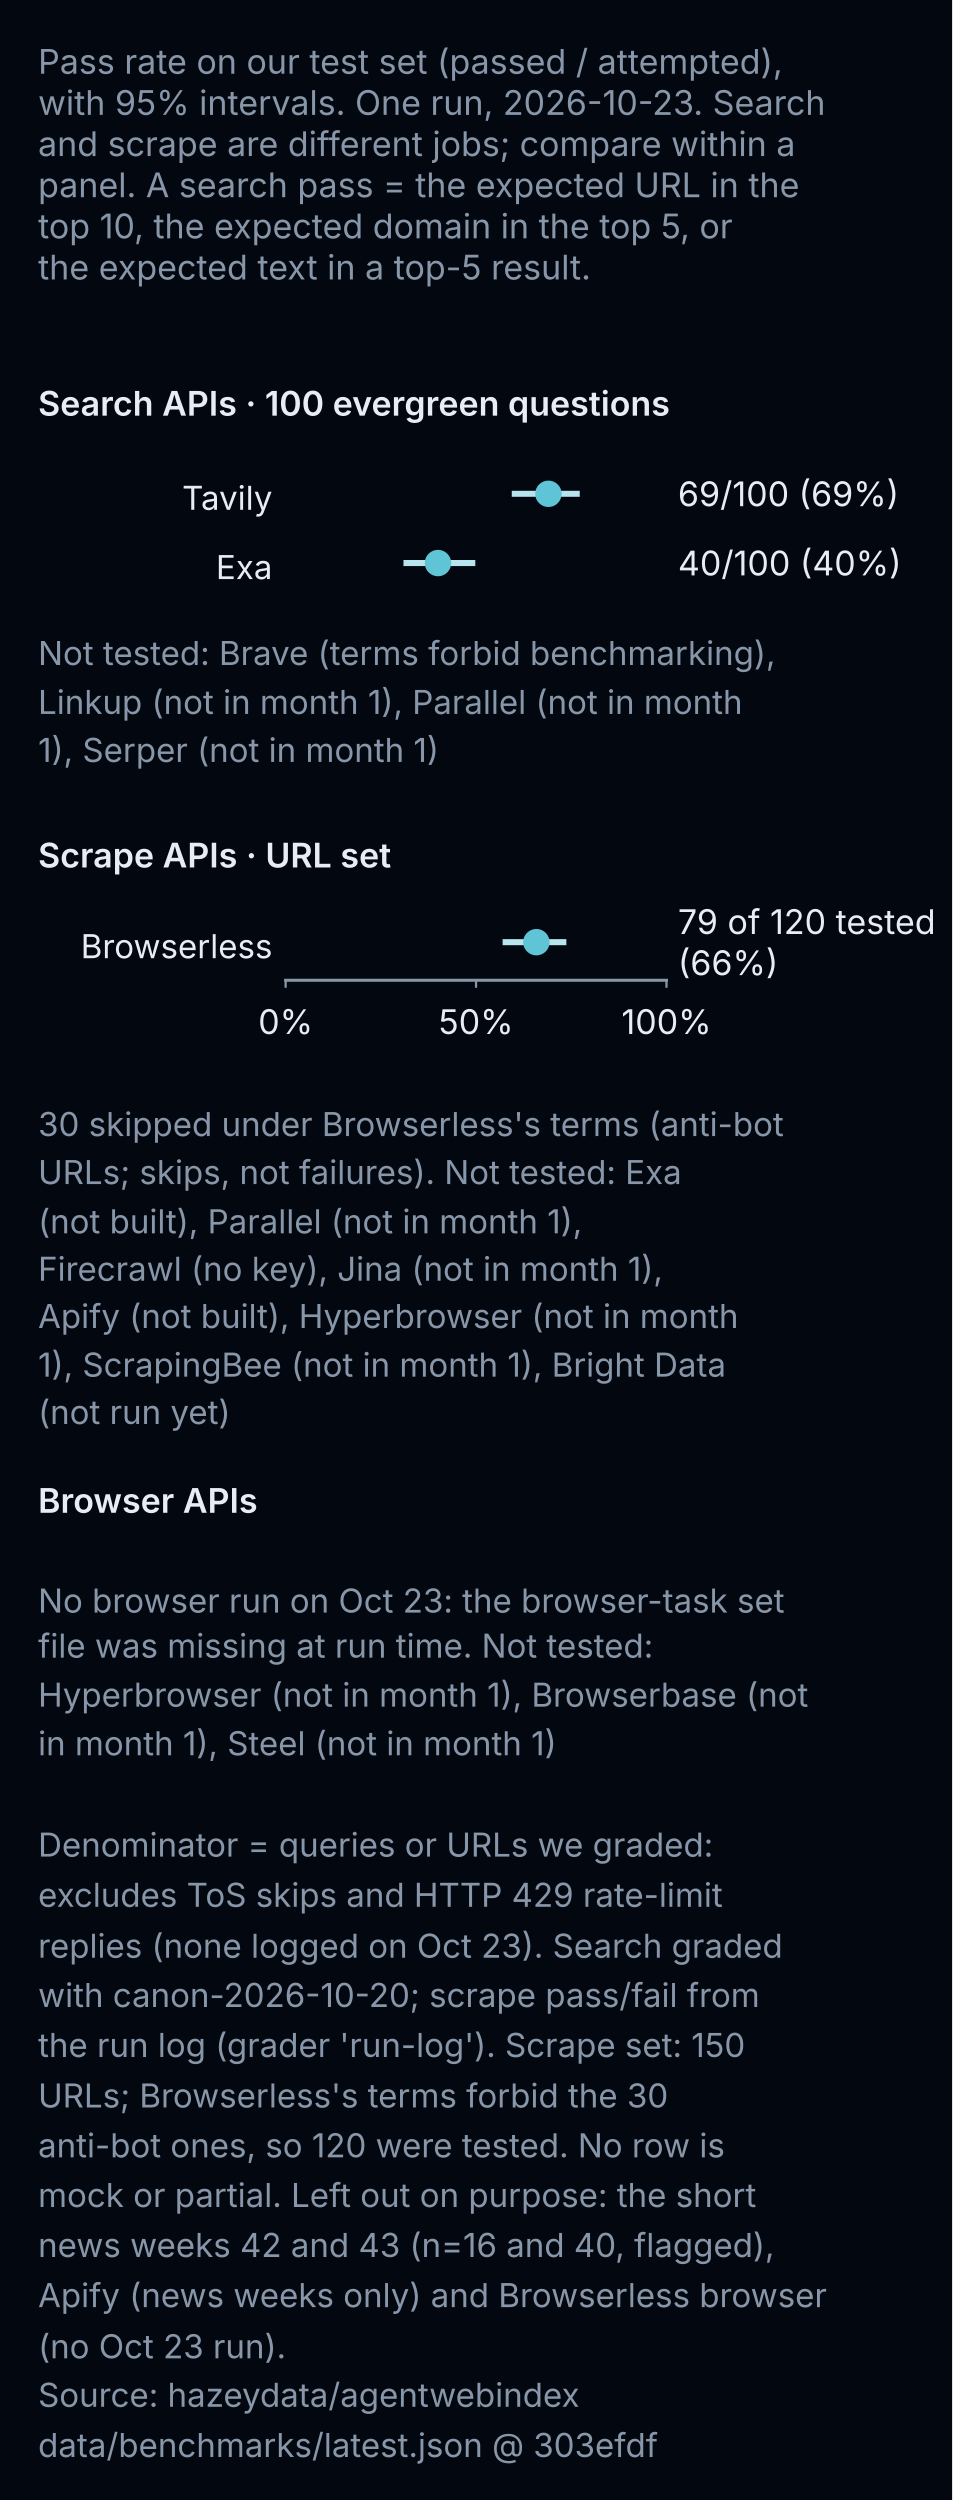
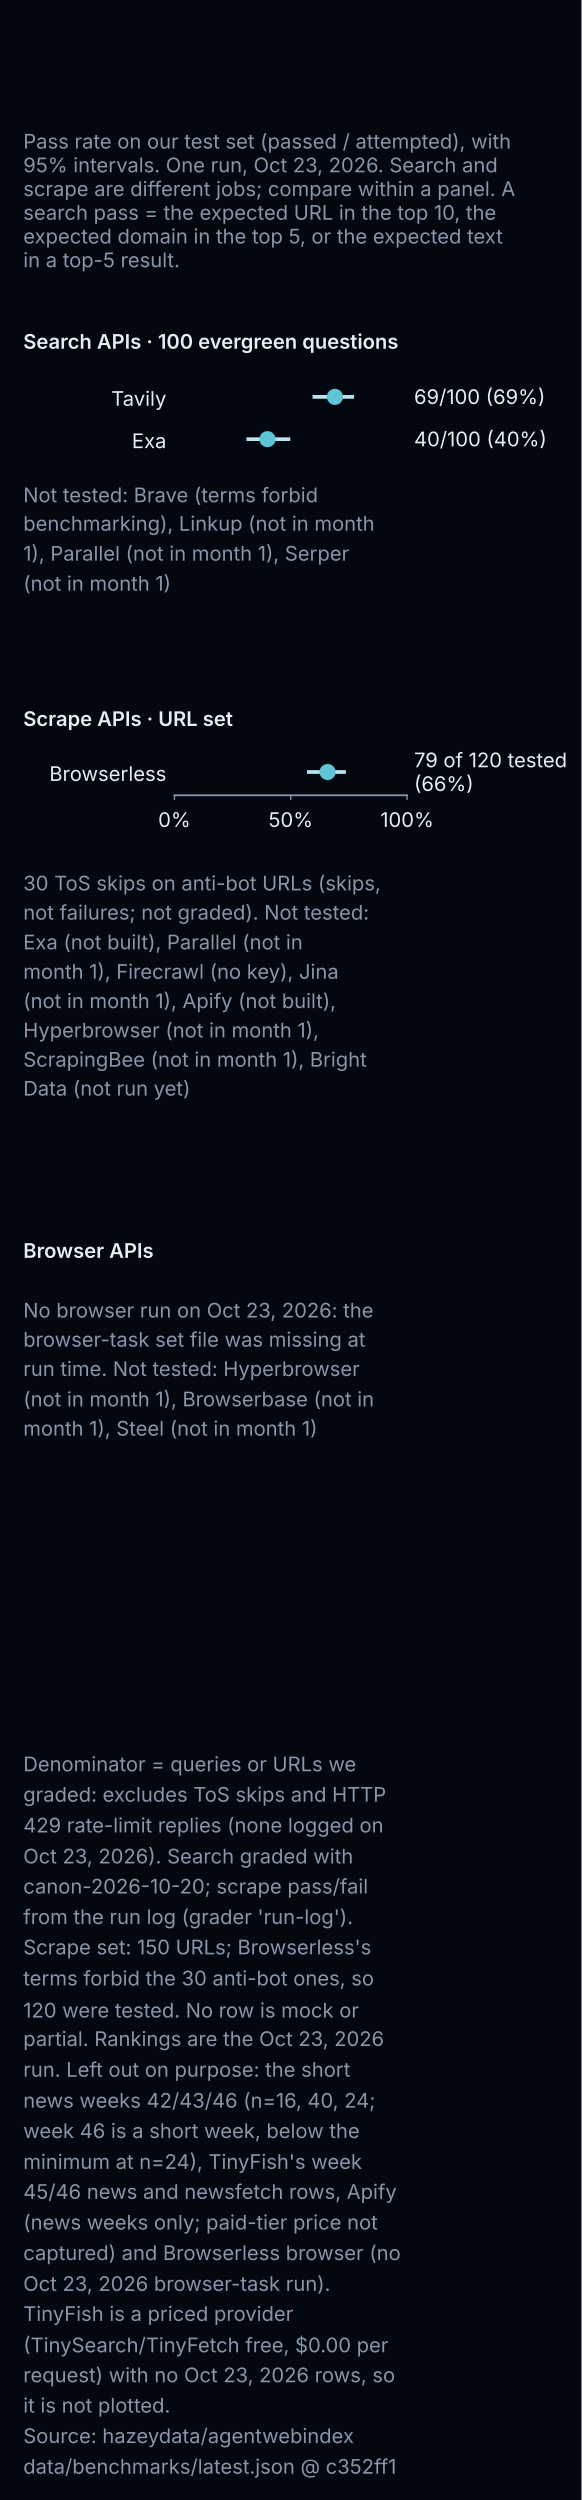
- <svg xmlns="http://www.w3.org/2000/svg" xmlns:xlink="http://www.w3.org/1999/xlink" role="img" aria-label="Tavily passed 69% of our 100 evergreen checks, Exa 40%; Browserless passed 66% of 120 scrape checks" width="252pt" height="661.68pt" viewBox="0 0 252 661.68" version="1.1">
+ <svg xmlns="http://www.w3.org/2000/svg" xmlns:xlink="http://www.w3.org/1999/xlink" role="img" aria-label="Tavily passed 69% of our 100 evergreen checks, Exa 40%; Browserless passed 66% of 120 scrape checks" width="252pt" height="1083.42pt" viewBox="0 0 252 1083.42" version="1.1">
  <defs>
    <style type="text/css">*{stroke-linejoin: round; stroke-linecap: butt}</style>
  </defs>
  <g id="figure_1">
    <g id="patch_1">
-       <path d="M 0 661.68  L 252 661.68  L 252 0  L 0 0  z " style="fill: #03070f" />
+       <path d="M 0 1083.42  L 252 1083.42  L 252 0  L 0 0  z " style="fill: #03070f" />
    </g>
    <g id="axes_1">
      <g id="patch_2">
-         <path d="M 75.6 160.02  L 176.4 160.02  L 176.4 119.7  L 75.6 119.7  z " style="fill: #03070f" />
+         <path d="M 75.6 201.319  L 176.4 201.319  L 176.4 160.999  L 75.6 160.999  z " style="fill: #03070f" />
      </g>
      <g id="matplotlib.axis_1">
        <g id="xtick_1">
          <g id="line2d_1" />
        </g>
        <g id="xtick_2">
          <g id="line2d_2" />
        </g>
        <g id="xtick_3">
          <g id="line2d_3" />
        </g>
      </g>
      <g id="matplotlib.axis_2">
        <g id="ytick_1">
          <g id="line2d_4" />
          <g id="text_1">
-             <text style="font-size: 8.75px; font-family: 'Inter', sans-serif; text-anchor: end; fill: #e6edf5" x="72.1" y="153.262" transform="rotate(-0 72.1 153.2619)">Exa</text>
+             <text style="font-size: 8.75px; font-family: 'Inter', sans-serif; text-anchor: end; fill: #e6edf5" x="72.1" y="194.197" transform="rotate(-0 72.1 194.1974)">Exa</text>
          </g>
        </g>
        <g id="ytick_2">
          <g id="line2d_5" />
          <g id="text_2">
-             <text style="font-size: 8.75px; font-family: 'Inter', sans-serif; text-anchor: end; fill: #e6edf5" x="72.1" y="134.935" transform="rotate(-0 72.1 134.9346)">Tavily</text>
+             <text style="font-size: 8.75px; font-family: 'Inter', sans-serif; text-anchor: end; fill: #e6edf5" x="72.1" y="175.87" transform="rotate(-0 72.1 175.8701)">Tavily</text>
          </g>
        </g>
      </g>
      <g id="wilson-ci">
-         <path d="M 135.449 130.696  L 153.438 130.696  " clip-path="url(#p9ab217dfff)" style="fill: none; stroke: #b7e4ed; stroke-width: 1.6" />
+         <path d="M 135.449 171.995  L 153.438 171.995  " clip-path="url(#p0d49923d03)" style="fill: none; stroke: #b7e4ed; stroke-width: 1.6" />
      </g>
      <g id="wilson-ci">
-         <path d="M 106.787 149.024  L 125.798 149.024  " clip-path="url(#p9ab217dfff)" style="fill: none; stroke: #b7e4ed; stroke-width: 1.6" />
+         <path d="M 106.787 190.322  L 125.798 190.322  " clip-path="url(#p0d49923d03)" style="fill: none; stroke: #b7e4ed; stroke-width: 1.6" />
      </g>
      <g id="line2d_6">
        <defs>
-           <path id="m1434c6d8cf" d="M 0 3  C 0.796 3 1.559 2.684 2.121 2.121  C 2.684 1.559 3 0.796 3 0  C 3 -0.796 2.684 -1.559 2.121 -2.121  C 1.559 -2.684 0.796 -3 0 -3  C -0.796 -3 -1.559 -2.684 -2.121 -2.121  C -2.684 -1.559 -3 -0.796 -3 0  C -3 0.796 -2.684 1.559 -2.121 2.121  C -1.559 2.684 -0.796 3 0 3  z " style="stroke: #5fc4d6" />
+           <path id="m53edf8f5e1" d="M 0 3  C 0.796 3 1.559 2.684 2.121 2.121  C 2.684 1.559 3 0.796 3 0  C 3 -0.796 2.684 -1.559 2.121 -2.121  C 1.559 -2.684 0.796 -3 0 -3  C -0.796 -3 -1.559 -2.684 -2.121 -2.121  C -2.684 -1.559 -3 -0.796 -3 0  C -3 0.796 -2.684 1.559 -2.121 2.121  C -1.559 2.684 -0.796 3 0 3  z " style="stroke: #5fc4d6" />
        </defs>
-         <g clip-path="url(#p9ab217dfff)">
-           <use xlink:href="#m1434c6d8cf" x="145.152" y="130.696" style="fill: #5fc4d6; stroke: #5fc4d6" />
+         <g clip-path="url(#p0d49923d03)">
+           <use xlink:href="#m53edf8f5e1" x="145.152" y="171.995" style="fill: #5fc4d6; stroke: #5fc4d6" />
        </g>
      </g>
      <g id="text_3">
-         <text style="font-size: 9px; font-family: 'Inter', sans-serif; text-anchor: start; fill: #e6edf5" x="179.424" y="133.97" transform="rotate(-0 179.424 133.9703)">69/100 (69%)</text>
+         <text style="font-size: 8.75px; font-family: 'Inter', sans-serif; text-anchor: start; fill: #e6edf5" x="179.424" y="175.087" transform="rotate(-0 179.424 175.0872)">69/100 (69%)</text>
      </g>
      <g id="line2d_7">
-         <g clip-path="url(#p9ab217dfff)">
-           <use xlink:href="#m1434c6d8cf" x="115.92" y="149.024" style="fill: #5fc4d6; stroke: #5fc4d6" />
+         <g clip-path="url(#p0d49923d03)">
+           <use xlink:href="#m53edf8f5e1" x="115.92" y="190.322" style="fill: #5fc4d6; stroke: #5fc4d6" />
        </g>
      </g>
      <g id="text_4">
-         <text style="font-size: 9px; font-family: 'Inter', sans-serif; text-anchor: start; fill: #e6edf5" x="179.424" y="152.298" transform="rotate(-0 179.424 152.2976)">40/100 (40%)</text>
+         <text style="font-size: 8.75px; font-family: 'Inter', sans-serif; text-anchor: start; fill: #e6edf5" x="179.424" y="193.414" transform="rotate(-0 179.424 193.4144)">40/100 (40%)</text>
      </g>
    </g>
    <g id="axes_2">
      <g id="patch_3">
-         <path d="M 75.6 259.447  L 176.4 259.447  L 176.4 239.287  L 75.6 239.287  z " style="fill: #03070f" />
+         <path d="M 75.6 344.644  L 176.4 344.644  L 176.4 324.484  L 75.6 324.484  z " style="fill: #03070f" />
      </g>
      <g id="matplotlib.axis_3">
        <g id="xtick_4">
          <g id="line2d_8">
            <defs>
-               <path id="m62b18552db" d="M 0 0  L 0 2  " style="stroke: #8796a8; stroke-width: 0.6" />
+               <path id="m63c51fd2cb" d="M 0 0  L 0 2  " style="stroke: #8796a8; stroke-width: 0.6" />
            </defs>
            <g>
-               <use xlink:href="#m62b18552db" x="75.6" y="259.447" style="fill: #8796a8; stroke: #8796a8; stroke-width: 0.6" />
+               <use xlink:href="#m63c51fd2cb" x="75.6" y="344.644" style="fill: #8796a8; stroke: #8796a8; stroke-width: 0.6" />
            </g>
          </g>
          <g id="text_5">
-             <text style="font-size: 9px; font-family: 'Inter', sans-serif; text-anchor: middle; fill: #e6edf5" x="75.6" y="273.666" transform="rotate(-0 75.6 273.6662)">0%</text>
+             <text style="font-size: 8.75px; font-family: 'Inter', sans-serif; text-anchor: middle; fill: #e6edf5" x="75.6" y="358.378" transform="rotate(-0 75.6 358.3781)">0%</text>
          </g>
        </g>
        <g id="xtick_5">
          <g id="line2d_9">
            <g>
-               <use xlink:href="#m62b18552db" x="126" y="259.447" style="fill: #8796a8; stroke: #8796a8; stroke-width: 0.6" />
+               <use xlink:href="#m63c51fd2cb" x="126" y="344.644" style="fill: #8796a8; stroke: #8796a8; stroke-width: 0.6" />
            </g>
          </g>
          <g id="text_6">
-             <text style="font-size: 9px; font-family: 'Inter', sans-serif; text-anchor: middle; fill: #e6edf5" x="126" y="273.666" transform="rotate(-0 126 273.6662)">50%</text>
+             <text style="font-size: 8.75px; font-family: 'Inter', sans-serif; text-anchor: middle; fill: #e6edf5" x="126" y="358.378" transform="rotate(-0 126 358.3781)">50%</text>
          </g>
        </g>
        <g id="xtick_6">
          <g id="line2d_10">
            <g>
-               <use xlink:href="#m62b18552db" x="176.4" y="259.447" style="fill: #8796a8; stroke: #8796a8; stroke-width: 0.6" />
+               <use xlink:href="#m63c51fd2cb" x="176.4" y="344.644" style="fill: #8796a8; stroke: #8796a8; stroke-width: 0.6" />
            </g>
          </g>
          <g id="text_7">
-             <text style="font-size: 9px; font-family: 'Inter', sans-serif; text-anchor: middle; fill: #e6edf5" x="176.4" y="273.666" transform="rotate(-0 176.4 273.6662)">100%</text>
+             <text style="font-size: 8.75px; font-family: 'Inter', sans-serif; text-anchor: middle; fill: #e6edf5" x="176.4" y="358.378" transform="rotate(-0 176.4 358.3781)">100%</text>
          </g>
        </g>
      </g>
      <g id="matplotlib.axis_4">
        <g id="ytick_3">
          <g id="line2d_11" />
          <g id="text_8">
-             <text style="font-size: 8.75px; font-family: 'Inter', sans-serif; text-anchor: end; fill: #e6edf5" x="72.1" y="253.606" transform="rotate(-0 72.1 253.6058)">Browserless</text>
+             <text style="font-size: 8.75px; font-family: 'Inter', sans-serif; text-anchor: end; fill: #e6edf5" x="72.1" y="338.439" transform="rotate(-0 72.1 338.4388)">Browserless</text>
          </g>
        </g>
      </g>
      <g id="wilson-ci">
-         <path d="M 133.03 249.368  L 149.899 249.368  " clip-path="url(#p6739feefde)" style="fill: none; stroke: #b7e4ed; stroke-width: 1.6" />
+         <path d="M 133.03 334.564  L 149.899 334.564  " clip-path="url(#p31f959fa6f)" style="fill: none; stroke: #b7e4ed; stroke-width: 1.6" />
      </g>
      <g id="patch_4">
-         <path d="M 75.6 259.447  L 176.4 259.447  " style="fill: none; stroke: #8796a8; stroke-width: 0.8; stroke-linejoin: miter; stroke-linecap: square" />
+         <path d="M 75.6 344.644  L 176.4 344.644  " style="fill: none; stroke: #8796a8; stroke-width: 0.8; stroke-linejoin: miter; stroke-linecap: square" />
      </g>
      <g id="line2d_12">
-         <g clip-path="url(#p6739feefde)">
-           <use xlink:href="#m1434c6d8cf" x="141.96" y="249.368" style="fill: #5fc4d6; stroke: #5fc4d6" />
+         <g clip-path="url(#p31f959fa6f)">
+           <use xlink:href="#m53edf8f5e1" x="141.96" y="334.564" style="fill: #5fc4d6; stroke: #5fc4d6" />
        </g>
      </g>
      <g id="text_9">
-         <text style="font-size: 9px; font-family: 'Inter', sans-serif; fill: #e6edf5" transform="translate(179.424 247.1966)">79 of 120 tested</text>
-         <text style="font-size: 9px; font-family: 'Inter', sans-serif; fill: #e6edf5" transform="translate(179.424 258.0863)">(66%)</text>
-       </g>
-     </g>
-     <g id="text_10">
-       <text style="font-size: 9px; font-family: 'Inter', sans-serif; fill: #8796a8" transform="translate(10.08 19.51875)">Pass rate on our test set (passed / attempted),</text>
-       <text style="font-size: 9px; font-family: 'Inter', sans-serif; fill: #8796a8" transform="translate(10.08 30.4084)">with 95% intervals. One run, 2026-10-23. Search</text>
-       <text style="font-size: 9px; font-family: 'Inter', sans-serif; fill: #8796a8" transform="translate(10.08 41.29805)">and scrape are different jobs; compare within a</text>
-       <text style="font-size: 9px; font-family: 'Inter', sans-serif; fill: #8796a8" transform="translate(10.08 52.18769)">panel. A search pass = the expected URL in the</text>
-       <text style="font-size: 9px; font-family: 'Inter', sans-serif; fill: #8796a8" transform="translate(10.08 63.07734)">top 10, the expected domain in the top 5, or</text>
-       <text style="font-size: 9px; font-family: 'Inter', sans-serif; fill: #8796a8" transform="translate(10.08 73.96699)">the expected text in a top-5 result.</text>
+         <text style="font-size: 8.75px; font-family: 'Inter', sans-serif; fill: #e6edf5" transform="translate(179.424 332.5135)">79 of 120 tested</text>
+         <text style="font-size: 8.75px; font-family: 'Inter', sans-serif; fill: #e6edf5" transform="translate(179.424 342.7981)">(66%)</text>
+       </g>
    </g>
    <g id="text_11">
-       <text style="font-weight: 600; font-size: 9px; font-family: 'Inter', sans-serif; text-anchor: start; fill: #e6edf5" x="10.08" y="110.014" transform="rotate(-0 10.08 110.0139)">Search APIs · 100 evergreen questions</text>
+       <text style="font-size: 8.75px; font-family: 'Inter', sans-serif; fill: #8796a8" transform="translate(10.08 64.38313)">Pass rate on our test set (passed / attempted), with</text>
+       <text style="font-size: 8.75px; font-family: 'Inter', sans-serif; fill: #8796a8" transform="translate(10.08 74.66779)">95% intervals. One run, Oct 23, 2026. Search and</text>
+       <text style="font-size: 8.75px; font-family: 'Inter', sans-serif; fill: #8796a8" transform="translate(10.08 84.95246)">scrape are different jobs; compare within a panel. A</text>
+       <text style="font-size: 8.75px; font-family: 'Inter', sans-serif; fill: #8796a8" transform="translate(10.08 95.23713)">search pass = the expected URL in the top 10, the</text>
+       <text style="font-size: 8.75px; font-family: 'Inter', sans-serif; fill: #8796a8" transform="translate(10.08 105.5218)">expected domain in the top 5, or the expected text</text>
+       <text style="font-size: 8.75px; font-family: 'Inter', sans-serif; fill: #8796a8" transform="translate(10.08 115.8065)">in a top-5 result.</text>
    </g>
    <g id="text_12">
-       <text style="font-size: 8.75px; font-family: 'Inter', sans-serif; fill: #8796a8" transform="translate(10.08 176.0059)">Not tested: Brave (terms forbid benchmarking),</text>
-       <text style="font-size: 8.75px; font-family: 'Inter', sans-serif; fill: #8796a8" transform="translate(10.08 188.9627)">Linkup (not in month 1), Parallel (not in month</text>
-       <text style="font-size: 8.75px; font-family: 'Inter', sans-serif; fill: #8796a8" transform="translate(10.08 201.6673)">1), Serper (not in month 1)</text>
+       <text style="font-weight: 600; font-size: 8.75px; font-family: 'Inter', sans-serif; text-anchor: start; fill: #e6edf5" x="10.08" y="151.131" transform="rotate(-0 10.08 151.1308)">Search APIs · 100 evergreen questions</text>
    </g>
    <g id="text_13">
-       <text style="font-weight: 600; font-size: 9px; font-family: 'Inter', sans-serif; text-anchor: start; fill: #e6edf5" x="10.08" y="229.601" transform="rotate(-0 10.08 229.6014)">Scrape APIs · URL set</text>
+       <text style="font-size: 8.75px; font-family: 'Inter', sans-serif; fill: #8796a8" transform="translate(10.08 217.6526)">Not tested: Brave (terms forbid</text>
+       <text style="font-size: 8.75px; font-family: 'Inter', sans-serif; fill: #8796a8" transform="translate(10.08 230.0092)">benchmarking), Linkup (not in month</text>
+       <text style="font-size: 8.75px; font-family: 'Inter', sans-serif; fill: #8796a8" transform="translate(10.08 242.9661)">1), Parallel (not in month 1), Serper</text>
+       <text style="font-size: 8.75px; font-family: 'Inter', sans-serif; fill: #8796a8" transform="translate(10.08 255.9673)">(not in month 1)</text>
    </g>
    <g id="text_14">
-       <text style="font-size: 8.75px; font-family: 'Inter', sans-serif; fill: #8796a8" transform="translate(10.08 300.6847)">30 skipped under Browserless's terms (anti-bot</text>
-       <text style="font-size: 8.75px; font-family: 'Inter', sans-serif; fill: #8796a8" transform="translate(10.08 313.3892)">URLs; skips, not failures). Not tested: Exa</text>
-       <text style="font-size: 8.75px; font-family: 'Inter', sans-serif; fill: #8796a8" transform="translate(10.08 326.4206)">(not built), Parallel (not in month 1),</text>
-       <text style="font-size: 8.75px; font-family: 'Inter', sans-serif; fill: #8796a8" transform="translate(10.08 338.9823)">Firecrawl (no key), Jina (not in month 1),</text>
-       <text style="font-size: 8.75px; font-family: 'Inter', sans-serif; fill: #8796a8" transform="translate(10.08 351.4859)">Apify (not built), Hyperbrowser (not in month</text>
-       <text style="font-size: 8.75px; font-family: 'Inter', sans-serif; fill: #8796a8" transform="translate(10.08 364.3573)">1), ScrapingBee (not in month 1), Bright Data</text>
-       <text style="font-size: 8.75px; font-family: 'Inter', sans-serif; fill: #8796a8" transform="translate(10.08 376.8951)">(not run yet)</text>
+       <text style="font-weight: 600; font-size: 8.75px; font-family: 'Inter', sans-serif; text-anchor: start; fill: #e6edf5" x="10.08" y="314.616" transform="rotate(-0 10.08 314.6158)">Scrape APIs · URL set</text>
    </g>
    <g id="text_15">
-       <text style="font-weight: 600; font-size: 9px; font-family: 'Inter', sans-serif; text-anchor: start; fill: #e6edf5" x="10.08" y="400.399" transform="rotate(-0 10.08 400.3989)">Browser APIs</text>
+       <text style="font-size: 8.75px; font-family: 'Inter', sans-serif; fill: #8796a8" transform="translate(10.08 385.8809)">30 ToS skips on anti-bot URLs (skips,</text>
+       <text style="font-size: 8.75px; font-family: 'Inter', sans-serif; fill: #8796a8" transform="translate(10.08 398.5342)">not failures; not graded). Not tested:</text>
+       <text style="font-size: 8.75px; font-family: 'Inter', sans-serif; fill: #8796a8" transform="translate(10.08 411.4159)">Exa (not built), Parallel (not in</text>
+       <text style="font-size: 8.75px; font-family: 'Inter', sans-serif; fill: #8796a8" transform="translate(10.08 424.1786)">month 1), Firecrawl (no key), Jina</text>
+       <text style="font-size: 8.75px; font-family: 'Inter', sans-serif; fill: #8796a8" transform="translate(10.08 436.8832)">(not in month 1), Apify (not built),</text>
+       <text style="font-size: 8.75px; font-family: 'Inter', sans-serif; fill: #8796a8" transform="translate(10.08 449.5877)">Hyperbrowser (not in month 1),</text>
+       <text style="font-size: 8.75px; font-family: 'Inter', sans-serif; fill: #8796a8" transform="translate(10.08 462.2582)">ScrapingBee (not in month 1), Bright</text>
+       <text style="font-size: 8.75px; font-family: 'Inter', sans-serif; fill: #8796a8" transform="translate(10.08 474.7959)">Data (not run yet)</text>
    </g>
    <g id="text_16">
-       <text style="font-size: 8.75px; font-family: 'Inter', sans-serif; fill: #8796a8" transform="translate(10.08 426.8078)">No browser run on Oct 23: the browser-task set</text>
-       <text style="font-size: 8.75px; font-family: 'Inter', sans-serif; fill: #8796a8" transform="translate(10.08 438.7304)">file was missing at run time. Not tested:</text>
-       <text style="font-size: 8.75px; font-family: 'Inter', sans-serif; fill: #8796a8" transform="translate(10.08 451.7152)">Hyperbrowser (not in month 1), Browserbase (not</text>
-       <text style="font-size: 8.75px; font-family: 'Inter', sans-serif; fill: #8796a8" transform="translate(10.08 464.5627)">in month 1), Steel (not in month 1)</text>
+       <text style="font-weight: 600; font-size: 8.75px; font-family: 'Inter', sans-serif; text-anchor: start; fill: #e6edf5" x="10.08" y="545.106" transform="rotate(-0 10.08 545.1058)">Browser APIs</text>
    </g>
    <g id="text_17">
-       <text style="font-size: 8.75px; font-family: 'Inter', sans-serif; fill: #8796a8" transform="translate(10.08 491.399)">Denominator = queries or URLs we graded:</text>
-       <text style="font-size: 8.75px; font-family: 'Inter', sans-serif; fill: #8796a8" transform="translate(10.08 504.6842)">excludes ToS skips and HTTP 429 rate-limit</text>
-       <text style="font-size: 8.75px; font-family: 'Inter', sans-serif; fill: #8796a8" transform="translate(10.08 518.1581)">replies (none logged on Oct 23). Search graded</text>
-       <text style="font-size: 8.75px; font-family: 'Inter', sans-serif; fill: #8796a8" transform="translate(10.08 531.1972)">with canon-2026-10-20; scrape pass/fail from</text>
-       <text style="font-size: 8.75px; font-family: 'Inter', sans-serif; fill: #8796a8" transform="translate(10.08 544.425)">the run log (grader 'run-log'). Scrape set: 150</text>
-       <text style="font-size: 8.75px; font-family: 'Inter', sans-serif; fill: #8796a8" transform="translate(10.08 557.7909)">URLs; Browserless's terms forbid the 30</text>
-       <text style="font-size: 8.75px; font-family: 'Inter', sans-serif; fill: #8796a8" transform="translate(10.08 570.9797)">anti-bot ones, so 120 were tested. No row is</text>
-       <text style="font-size: 8.75px; font-family: 'Inter', sans-serif; fill: #8796a8" transform="translate(10.08 584.133)">mock or partial. Left out on purpose: the short</text>
-       <text style="font-size: 8.75px; font-family: 'Inter', sans-serif; fill: #8796a8" transform="translate(10.08 597.3608)">news weeks 42 and 43 (n=16 and 40, flagged),</text>
-       <text style="font-size: 8.75px; font-family: 'Inter', sans-serif; fill: #8796a8" transform="translate(10.08 610.629)">Apify (news weeks only) and Browserless browser</text>
-       <text style="font-size: 8.75px; font-family: 'Inter', sans-serif; fill: #8796a8" transform="translate(10.08 624.1767)">(no Oct 23 run).</text>
-       <text style="font-size: 8.75px; font-family: 'Inter', sans-serif; fill: #8796a8" transform="translate(10.08 637.0176)">Source: hazeydata/agentwebindex</text>
-       <text style="font-size: 8.75px; font-family: 'Inter', sans-serif; fill: #8796a8" transform="translate(10.08 650.3028)">data/benchmarks/latest.json @ 303efdf</text>
+       <text style="font-size: 8.75px; font-family: 'Inter', sans-serif; fill: #8796a8" transform="translate(10.08 570.9849)">No browser run on Oct 23, 2026: the</text>
+       <text style="font-size: 8.75px; font-family: 'Inter', sans-serif; fill: #8796a8" transform="translate(10.08 583.6191)">browser-task set file was missing at</text>
+       <text style="font-size: 8.75px; font-family: 'Inter', sans-serif; fill: #8796a8" transform="translate(10.08 596.3128)">run time. Not tested: Hyperbrowser</text>
+       <text style="font-size: 8.75px; font-family: 'Inter', sans-serif; fill: #8796a8" transform="translate(10.08 609.4514)">(not in month 1), Browserbase (not in</text>
+       <text style="font-size: 8.75px; font-family: 'Inter', sans-serif; fill: #8796a8" transform="translate(10.08 622.156)">month 1), Steel (not in month 1)</text>
+     </g>
+     <g id="text_18">
+       <text style="font-size: 8.75px; font-family: 'Inter', sans-serif; fill: #8796a8" transform="translate(10.08 767.6169)">Denominator = queries or URLs we</text>
+       <text style="font-size: 8.75px; font-family: 'Inter', sans-serif; fill: #8796a8" transform="translate(10.08 780.7995)">graded: excludes ToS skips and HTTP</text>
+       <text style="font-size: 8.75px; font-family: 'Inter', sans-serif; fill: #8796a8" transform="translate(10.08 794.1237)">429 rate-limit replies (none logged on</text>
+       <text style="font-size: 8.75px; font-family: 'Inter', sans-serif; fill: #8796a8" transform="translate(10.08 807.5586)">Oct 23, 2026). Search graded with</text>
+       <text style="font-size: 8.75px; font-family: 'Inter', sans-serif; fill: #8796a8" transform="translate(10.08 820.5978)">canon-2026-10-20; scrape pass/fail</text>
+       <text style="font-size: 8.75px; font-family: 'Inter', sans-serif; fill: #8796a8" transform="translate(10.08 833.8256)">from the run log (grader 'run-log').</text>
+       <text style="font-size: 8.75px; font-family: 'Inter', sans-serif; fill: #8796a8" transform="translate(10.08 846.959)">Scrape set: 150 URLs; Browserless's</text>
+       <text style="font-size: 8.75px; font-family: 'Inter', sans-serif; fill: #8796a8" transform="translate(10.08 860.4254)">terms forbid the 30 anti-bot ones, so</text>
+       <text style="font-size: 8.75px; font-family: 'Inter', sans-serif; fill: #8796a8" transform="translate(10.08 874.3299)">120 were tested. No row is mock or</text>
+       <text style="font-size: 8.75px; font-family: 'Inter', sans-serif; fill: #8796a8" transform="translate(10.08 886.6711)">partial. Rankings are the Oct 23, 2026</text>
+       <text style="font-size: 8.75px; font-family: 'Inter', sans-serif; fill: #8796a8" transform="translate(10.08 900.0015)">run. Left out on purpose: the short</text>
+       <text style="font-size: 8.75px; font-family: 'Inter', sans-serif; fill: #8796a8" transform="translate(10.08 913.4063)">news weeks 42/43/46 (n=16, 40, 24;</text>
+       <text style="font-size: 8.75px; font-family: 'Inter', sans-serif; fill: #8796a8" transform="translate(10.08 926.55)">week 46 is a short week, below the</text>
+       <text style="font-size: 8.75px; font-family: 'Inter', sans-serif; fill: #8796a8" transform="translate(10.08 939.9323)">minimum at n=24), TinyFish's week</text>
+       <text style="font-size: 8.75px; font-family: 'Inter', sans-serif; fill: #8796a8" transform="translate(10.08 952.9202)">45/46 news and newsfetch rows, Apify</text>
+       <text style="font-size: 8.75px; font-family: 'Inter', sans-serif; fill: #8796a8" transform="translate(10.08 966.1992)">(news weeks only; paid-tier price not</text>
+       <text style="font-size: 8.75px; font-family: 'Inter', sans-serif; fill: #8796a8" transform="translate(10.08 979.4503)">captured) and Browserless browser (no</text>
+       <text style="font-size: 8.75px; font-family: 'Inter', sans-serif; fill: #8796a8" transform="translate(10.08 992.81)">Oct 23, 2026 browser-task run).</text>
+       <text style="font-size: 8.75px; font-family: 'Inter', sans-serif; fill: #8796a8" transform="translate(10.08 1005.811)">TinyFish is a priced provider</text>
+       <text style="font-size: 8.75px; font-family: 'Inter', sans-serif; fill: #8796a8" transform="translate(10.08 1019.406)">(TinySearch/TinyFetch free, $0.00 per</text>
+       <text style="font-size: 8.75px; font-family: 'Inter', sans-serif; fill: #8796a8" transform="translate(10.08 1032.386)">request) with no Oct 23, 2026 rows, so</text>
+       <text style="font-size: 8.75px; font-family: 'Inter', sans-serif; fill: #8796a8" transform="translate(10.08 1045.53)">it is not plotted.</text>
+       <text style="font-size: 8.75px; font-family: 'Inter', sans-serif; fill: #8796a8" transform="translate(10.08 1058.758)">Source: hazeydata/agentwebindex</text>
+       <text style="font-size: 8.75px; font-family: 'Inter', sans-serif; fill: #8796a8" transform="translate(10.08 1072.043)">data/benchmarks/latest.json @ c352ff1</text>
    </g>
  </g>
  <defs>
-     <clipPath id="p9ab217dfff">
-       <rect x="75.6" y="119.7" width="100.8" height="40.32" />
+     <clipPath id="p0d49923d03">
+       <rect x="75.6" y="160.999" width="100.8" height="40.32" />
    </clipPath>
-     <clipPath id="p6739feefde">
-       <rect x="75.6" y="239.287" width="100.8" height="20.16" />
+     <clipPath id="p31f959fa6f">
+       <rect x="75.6" y="324.484" width="100.8" height="20.16" />
    </clipPath>
  </defs>
</svg>
